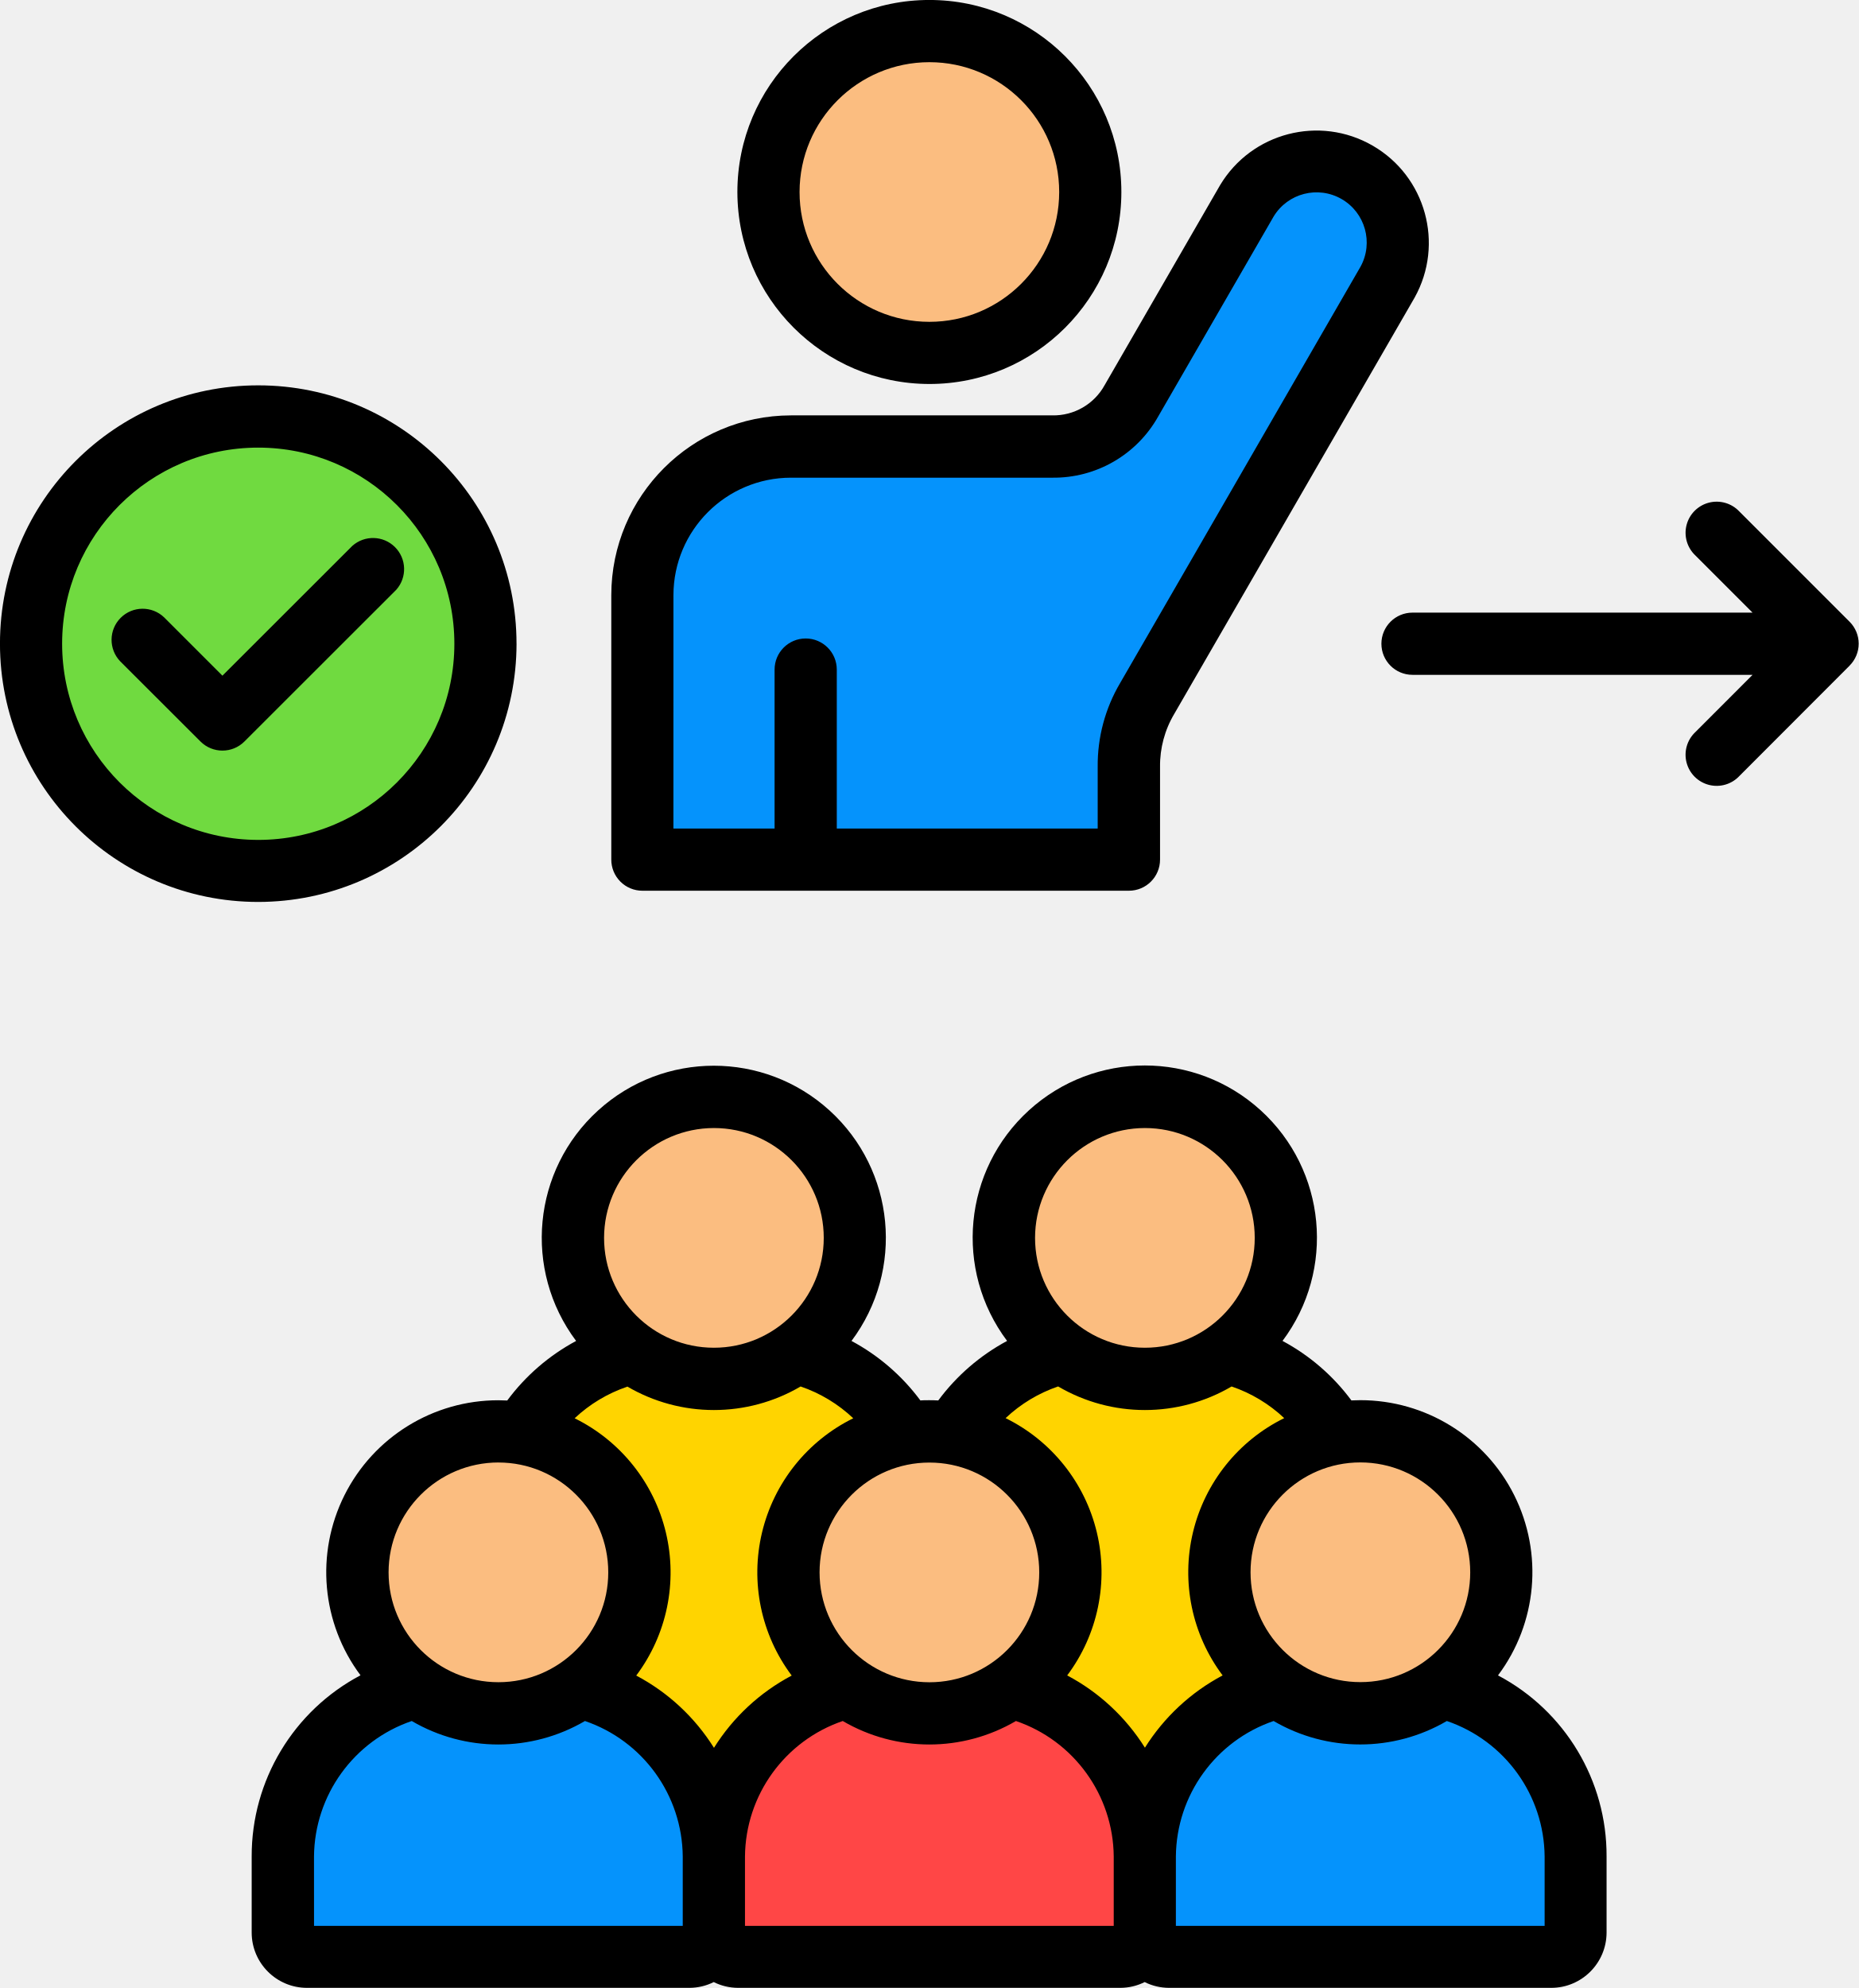
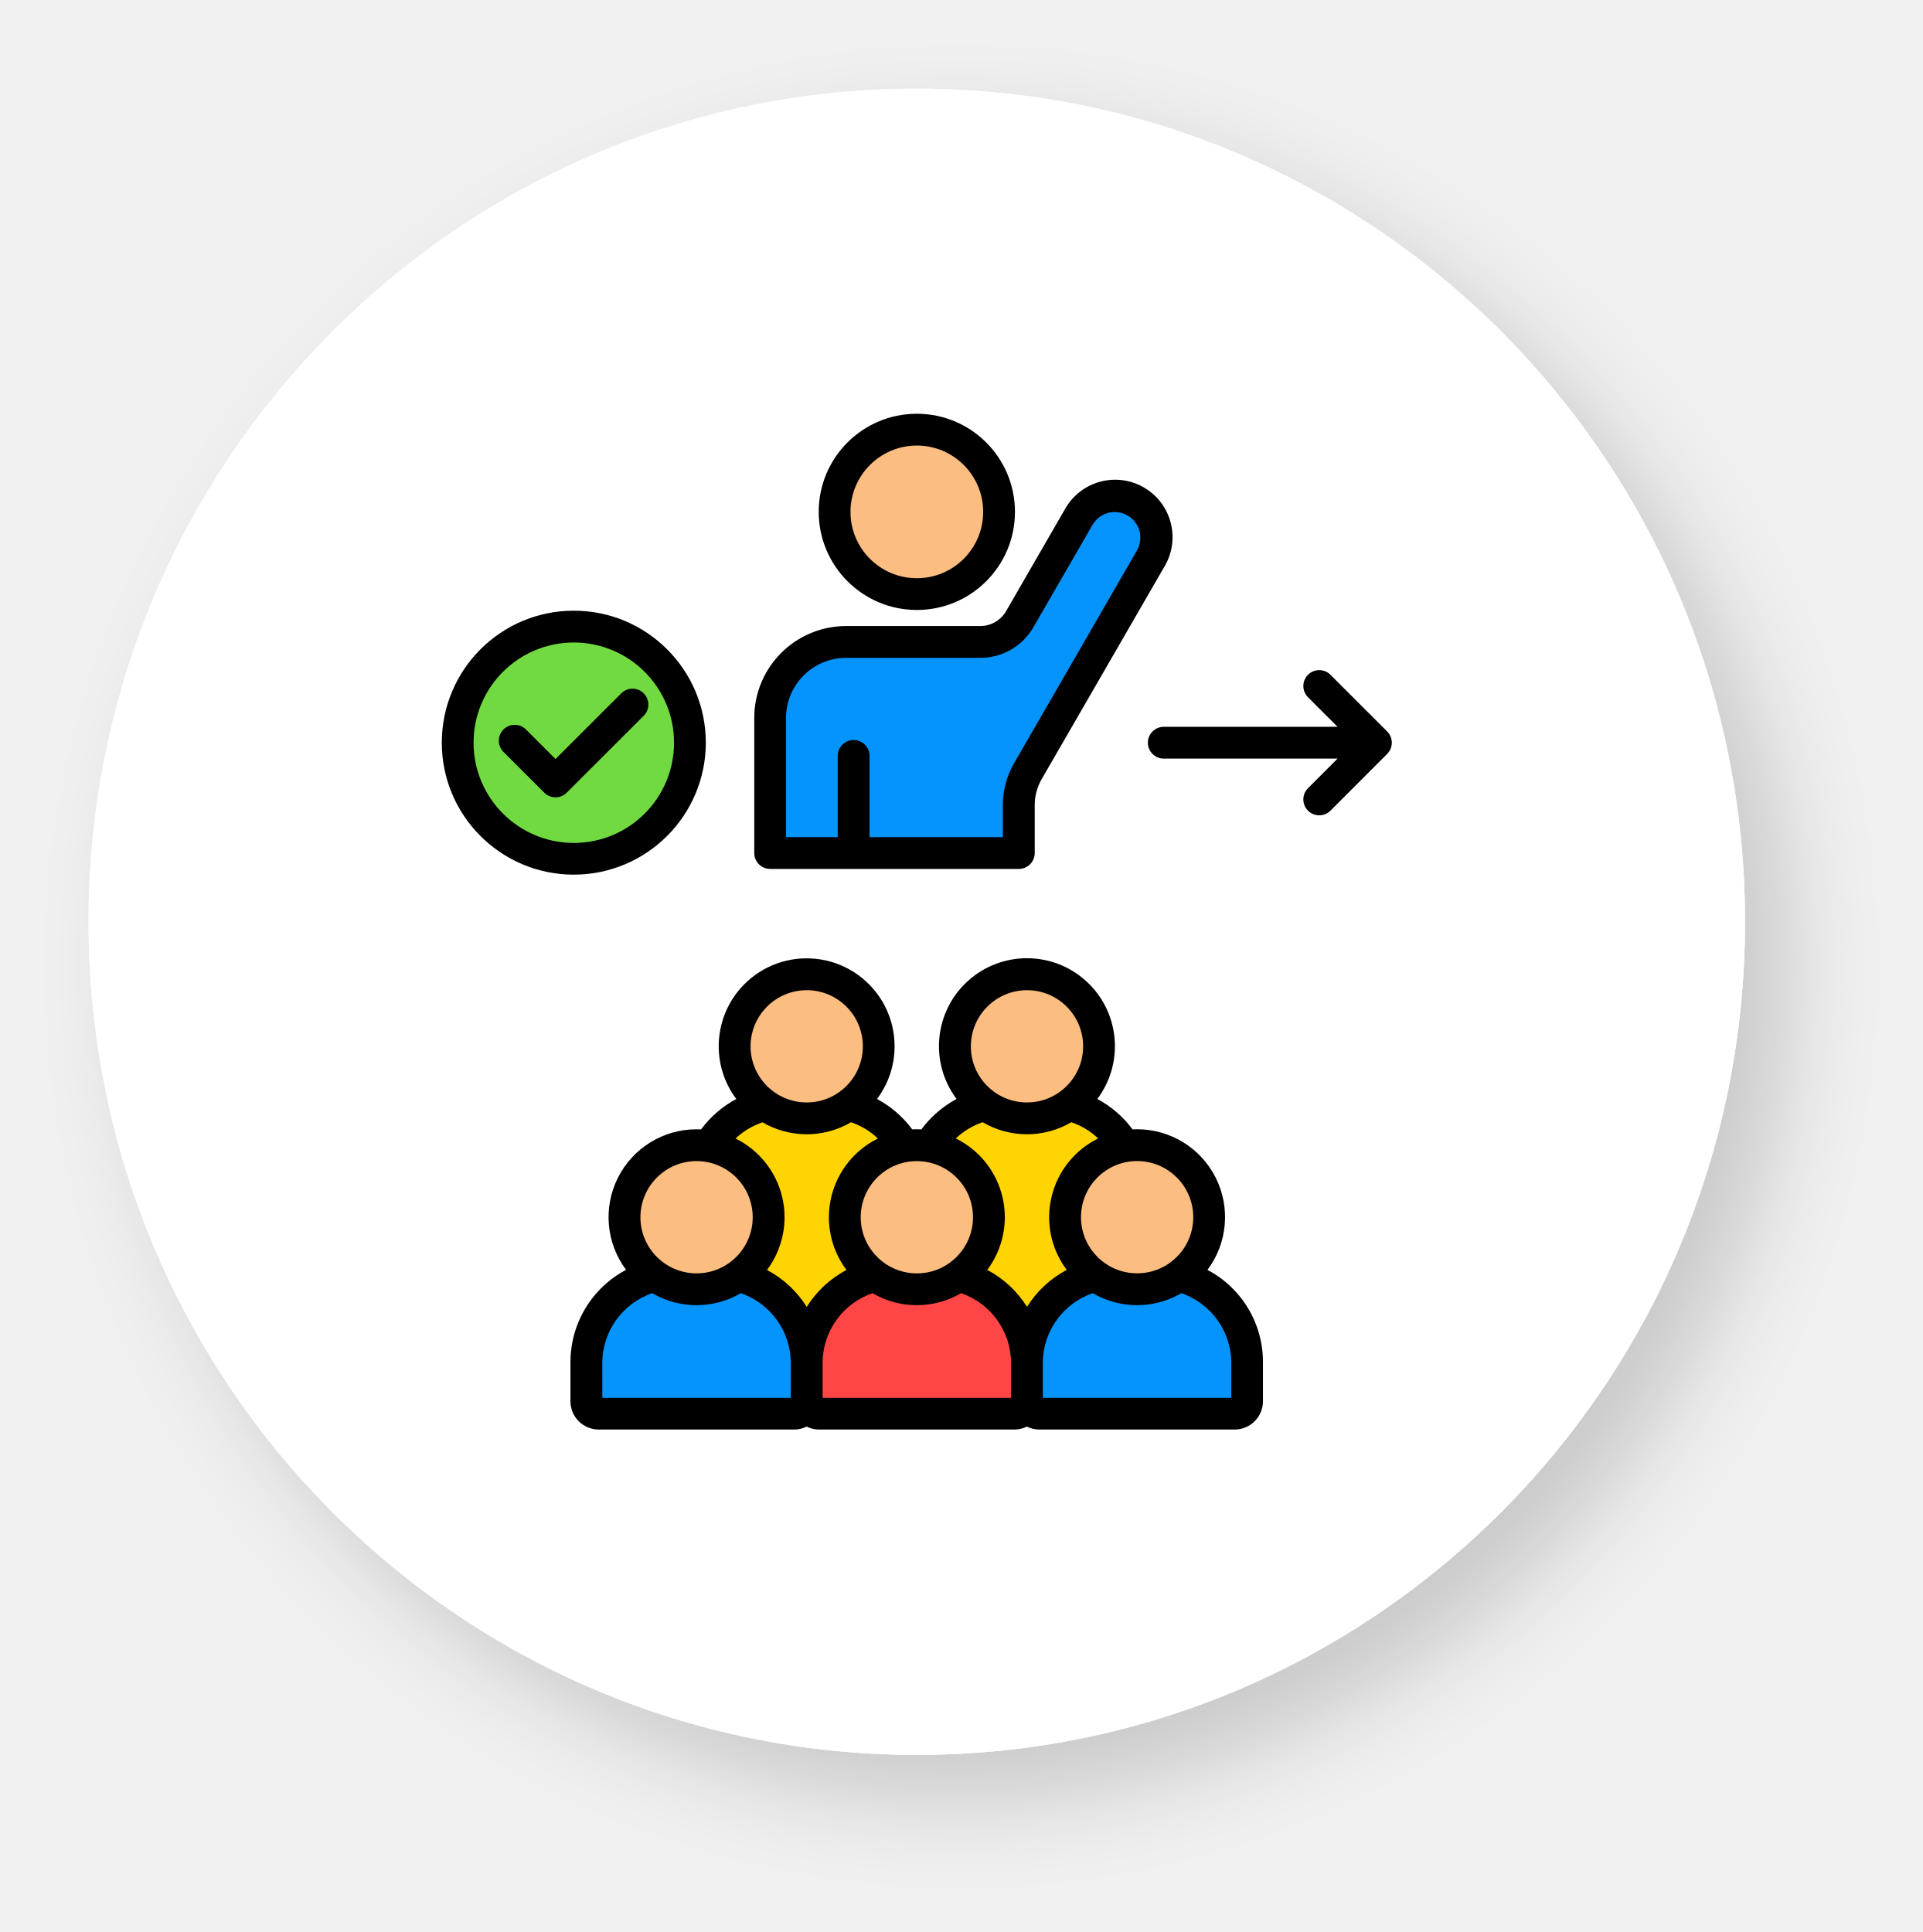
- <svg xmlns="http://www.w3.org/2000/svg" width="64.302" height="68.769" viewBox="0 0 64.302 68.769">
-   <g fill-rule="evenodd" transform="translate(.537 1.048)">
-     <path fill="#0593fc" d="m38.068 12.845 3.994-6.918a2.812 2.812 0 1 1 4.869 2.814c-3.175 5.5-5.14 8.9-8.311 14.4a4.5 4.5 0 0 0-.635 2.372v3.206H21.148v-9.15a5.15 5.15 0 0 1 5.14-5.14h9.035a3.1 3.1 0 0 0 2.745-1.584" />
-     <path fill="#fbbd80" d="M31.067 11.132a5.566 5.566 0 1 0-5.566-5.566 5.576 5.576 0 0 0 5.566 5.566" />
-     <path fill="#ffd400" d="M22.185 45.61h2.874a6.033 6.033 0 0 1 6.016 6.016v10.957a.843.843 0 0 1-.838.841H17.006a.844.844 0 0 1-.841-.841V51.626a6.036 6.036 0 0 1 6.02-6.016m14.908 0h2.874a6.033 6.033 0 0 1 6.016 6.016v10.957a.843.843 0 0 1-.838.841H31.916a.844.844 0 0 1-.841-.841V51.626a6.034 6.034 0 0 1 6.018-6.016" />
-     <path fill="#fbbd80" d="M23.62 46.677a4.877 4.877 0 1 0-4.877-4.877 4.89 4.89 0 0 0 4.877 4.877" />
-     <path fill="#0593fc" d="M17.604 57.179H14.73a6.037 6.037 0 0 0-6.016 6.02v2.635a.84.84 0 0 0 .838.838h13.23a.84.84 0 0 0 .838-.838v-2.635a6.037 6.037 0 0 0-6.016-6.02" />
-     <path fill="#ff4646" d="M29.639 57.179h2.874a6.037 6.037 0 0 1 6.016 6.02v2.635a.84.84 0 0 1-.838.838H24.462a.843.843 0 0 1-.841-.838v-2.635a6.04 6.04 0 0 1 6.018-6.02" />
-     <path fill="#0593fc" d="M47.422 57.179h-2.874a6.04 6.04 0 0 0-6.02 6.02v2.635a.843.843 0 0 0 .841.838h13.229a.84.84 0 0 0 .838-.838v-2.635a6.036 6.036 0 0 0-6.014-6.02" />
-     <path fill="#70da40" d="M7.858 29.106A7.858 7.858 0 1 0 0 21.248a7.873 7.873 0 0 0 7.858 7.858" />
-     <path fill="#fbbd80" d="M16.166 58.25a4.877 4.877 0 1 0-4.877-4.877 4.89 4.89 0 0 0 4.877 4.877m14.908 0a4.877 4.877 0 1 0-4.877-4.877 4.89 4.89 0 0 0 4.877 4.877m14.91 0a4.877 4.877 0 1 0-4.877-4.877 4.884 4.884 0 0 0 4.877 4.877m-7.456-11.573a4.877 4.877 0 1 0-4.877-4.877 4.884 4.884 0 0 0 4.877 4.877" />
+ <svg xmlns="http://www.w3.org/2000/svg" width="130.113" height="130.788" viewBox="0 0 130.113 130.788">
+   <defs>
+     <filter id="_52" x="0" y="0" width="130.113" height="130.788" filterUnits="userSpaceOnUse">
+       <feOffset dx="3" dy="3" input="SourceAlpha" />
+       <feGaussianBlur stdDeviation="3" result="blur" />
+       <feFlood flood-opacity="0.161" />
+       <feComposite operator="in" in2="blur" />
+       <feComposite in="SourceGraphic" />
+     </filter>
+   </defs>
+   <g id="Grupo_1194394" data-name="Grupo 1194394" transform="translate(-5701.324 6205.665)">
+     <g transform="matrix(1, 0, 0, 1, 5701.32, -6205.66)" filter="url(#_52)">
+       <g id="_52-2" data-name="52" transform="translate(6 6)" fill="#fff" stroke="#fff" stroke-width="3">
+         <ellipse cx="56.056" cy="56.394" rx="56.056" ry="56.394" stroke="none" />
+         <ellipse cx="56.056" cy="56.394" rx="54.556" ry="54.894" fill="none" />
+       </g>
+     </g>
+     <g id="normas" transform="translate(5731.229 -6177.655)">
+       <g id="Grupo_1194388" data-name="Grupo 1194388" transform="translate(0.537 1.048)">
+         <path id="Trazado_1100977" data-name="Trazado 1100977" d="M195,49.806l3.994-6.918a2.812,2.812,0,1,1,4.869,2.814c-3.175,5.5-5.14,8.9-8.311,14.4a4.517,4.517,0,0,0-.635,2.372v3.206H178.08V56.53a5.148,5.148,0,0,1,5.14-5.14h9.035A3.1,3.1,0,0,0,195,49.806Z" transform="translate(-156.932 -36.961)" fill="#0593fc" fill-rule="evenodd" />
+         <path id="Trazado_1100978" data-name="Trazado 1100978" d="M216.056,18.932a5.566,5.566,0,1,0-5.566-5.566A5.576,5.576,0,0,0,216.056,18.932Z" transform="translate(-184.989 -7.8)" fill="#fbbd80" fill-rule="evenodd" />
+         <path id="Trazado_1100979" data-name="Trazado 1100979" d="M147,347.39h2.874a6.033,6.033,0,0,1,6.016,6.016v10.957a.843.843,0,0,1-.838.841H141.821a.844.844,0,0,1-.841-.841V353.406A6.036,6.036,0,0,1,147,347.39Z" transform="translate(-124.815 -301.78)" fill="#ffd400" fill-rule="evenodd" />
+         <path id="Trazado_1100980" data-name="Trazado 1100980" d="M258.008,347.39h2.874a6.033,6.033,0,0,1,6.016,6.016v10.957a.843.843,0,0,1-.838.841H252.831a.844.844,0,0,1-.841-.841V353.406a6.034,6.034,0,0,1,6.018-6.016Z" transform="translate(-220.915 -301.78)" fill="#ffd400" fill-rule="evenodd" />
+         <path id="Trazado_1100981" data-name="Trazado 1100981" d="M165.047,292.464a4.877,4.877,0,1,0-4.877-4.877A4.888,4.888,0,0,0,165.047,292.464Z" transform="translate(-141.427 -245.787)" fill="#fbbd80" fill-rule="evenodd" />
+         <path id="Trazado_1100982" data-name="Trazado 1100982" d="M94.39,433.53H91.516a6.037,6.037,0,0,0-6.016,6.02v2.635a.841.841,0,0,0,.838.838H99.568a.841.841,0,0,0,.838-.838V439.55A6.037,6.037,0,0,0,94.39,433.53Z" transform="translate(-76.786 -376.351)" fill="#0593fc" fill-rule="evenodd" />
+         <path id="Trazado_1100983" data-name="Trazado 1100983" d="M202.508,433.53h2.874a6.037,6.037,0,0,1,6.016,6.02v2.635a.841.841,0,0,1-.838.838H197.331a.843.843,0,0,1-.841-.838V439.55A6.038,6.038,0,0,1,202.508,433.53Z" transform="translate(-172.869 -376.351)" fill="#ff4646" fill-rule="evenodd" />
+         <path id="Trazado_1100984" data-name="Trazado 1100984" d="M316.374,433.53H313.5a6.04,6.04,0,0,0-6.02,6.02v2.635a.843.843,0,0,0,.841.838H321.55a.841.841,0,0,0,.838-.838V439.55A6.036,6.036,0,0,0,316.374,433.53Z" transform="translate(-268.952 -376.351)" fill="#0593fc" fill-rule="evenodd" />
+         <path id="Trazado_1100985" data-name="Trazado 1100985" d="M28.478,123.207a7.858,7.858,0,1,0-7.858-7.858A7.873,7.873,0,0,0,28.478,123.207Z" transform="translate(-20.62 -94.101)" fill="#70da40" fill-rule="evenodd" />
+         <path id="Trazado_1100986" data-name="Trazado 1100986" d="M109.547,378.634a4.877,4.877,0,1,0-4.877-4.877A4.888,4.888,0,0,0,109.547,378.634Z" transform="translate(-93.381 -320.384)" fill="#fbbd80" fill-rule="evenodd" />
+         <path id="Trazado_1100987" data-name="Trazado 1100987" d="M220.547,378.634a4.877,4.877,0,1,0-4.877-4.877A4.888,4.888,0,0,0,220.547,378.634Z" transform="translate(-189.473 -320.384)" fill="#fbbd80" fill-rule="evenodd" />
+         <path id="Trazado_1100988" data-name="Trazado 1100988" d="M331.557,378.634a4.877,4.877,0,1,0-4.877-4.877A4.884,4.884,0,0,0,331.557,378.634Z" transform="translate(-285.573 -320.384)" fill="#fbbd80" fill-rule="evenodd" />
+         <path id="Trazado_1100989" data-name="Trazado 1100989" d="M276.047,292.464a4.877,4.877,0,1,0-4.877-4.877A4.884,4.884,0,0,0,276.047,292.464Z" transform="translate(-237.519 -245.787)" fill="#fbbd80" fill-rule="evenodd" />
+       </g>
+       <path id="Trazado_1100990" data-name="Trazado 1100990" d="M38.844,30.812H55.676a1.076,1.076,0,0,0,1.076-1.076v-3.21a3.486,3.486,0,0,1,.492-1.831l2.6-4.5c1.866-3.231,3.492-6.052,5.715-9.9a3.886,3.886,0,0,0-6.732-3.886l-3.994,6.918a2.018,2.018,0,0,1-1.806,1.042H43.984a6.223,6.223,0,0,0-6.216,6.216v9.149A1.075,1.075,0,0,0,38.844,30.812Zm1.074-10.224a4.068,4.068,0,0,1,4.064-4.064H53.02a4.144,4.144,0,0,0,3.668-2.117,0,0,0,0,1,0,0l3.994-6.918a1.736,1.736,0,0,1,3.007,1.734c-2.221,3.848-3.849,6.667-5.715,9.9l-2.6,4.5a5.6,5.6,0,0,0-.779,2.905v2.134H45.569v-5.5a1.076,1.076,0,1,0-2.152,0v5.5h-3.5Zm8.854-7.305a6.642,6.642,0,1,0-6.642-6.642A6.649,6.649,0,0,0,48.772,13.283Zm0-11.132a4.491,4.491,0,1,1-4.491,4.49,4.495,4.495,0,0,1,4.491-4.49Zm19.675,55.8a5.95,5.95,0,0,0-4.765-9.516q-.155,0-.31.008a7.188,7.188,0,0,0-2.383-2.058,5.955,5.955,0,1,0-9.528,0,7.2,7.2,0,0,0-2.381,2.059c-.1-.005-.205-.008-.309-.008s-.207,0-.31.008a7.188,7.188,0,0,0-2.383-2.058,5.952,5.952,0,1,0-9.527,0,7.169,7.169,0,0,0-2.383,2.06c-.1-.005-.205-.008-.309-.008a5.95,5.95,0,0,0-4.767,9.514,7.068,7.068,0,0,0-3.765,6.264v2.635a1.915,1.915,0,0,0,1.913,1.913H40.471a1.9,1.9,0,0,0,.841-.2,1.891,1.891,0,0,0,.838.2H55.379a1.9,1.9,0,0,0,.841-.2,1.891,1.891,0,0,0,.838.2H70.287A1.917,1.917,0,0,0,72.2,66.856V64.221a7.046,7.046,0,0,0-3.757-6.266Zm-.964-3.563a3.8,3.8,0,1,1-3.8-3.8A3.805,3.805,0,0,1,67.483,54.392ZM56.228,39.021a3.8,3.8,0,1,1-3.8,3.8A3.805,3.805,0,0,1,56.228,39.021Zm-3,8.94a5.933,5.933,0,0,0,6,0,4.987,4.987,0,0,1,1.82,1.095,5.944,5.944,0,0,0-2.131,8.9,7.075,7.075,0,0,0-2.688,2.5,7.08,7.08,0,0,0-2.689-2.5,5.946,5.946,0,0,0-2.131-8.9A5.022,5.022,0,0,1,53.226,47.96Zm-8.255,6.432a3.8,3.8,0,1,1,3.8,3.8,3.805,3.805,0,0,1-3.8-3.8ZM41.318,39.021a3.8,3.8,0,1,1-3.8,3.8A3.805,3.805,0,0,1,41.318,39.021Zm-3,8.94a5.93,5.93,0,0,0,6,0,5.007,5.007,0,0,1,1.821,1.1,5.944,5.944,0,0,0-2.13,8.9,7.069,7.069,0,0,0-2.689,2.5,7.069,7.069,0,0,0-2.689-2.5,5.946,5.946,0,0,0-2.131-8.9,5,5,0,0,1,1.821-1.093Zm-4.455,2.63a3.8,3.8,0,1,1-3.8,3.8A3.805,3.805,0,0,1,33.864,50.59Zm-6.38,13.628a5,5,0,0,1,3.382-4.686,5.929,5.929,0,0,0,5.992,0,5,5,0,0,1,3.383,4.686v2.4H27.484Zm14.91,0a5,5,0,0,1,3.382-4.686,5.933,5.933,0,0,0,5.992,0,5,5,0,0,1,3.383,4.686v2.4H42.393v-2.4Zm27.666,2.4H57.3v-2.4a5,5,0,0,1,3.381-4.686,5.935,5.935,0,0,0,5.993,0,5,5,0,0,1,3.383,4.686v2.395ZM80.607,23.027l-3.814,3.818a1.076,1.076,0,1,1-1.523-1.519l1.981-1.982H65.486a1.076,1.076,0,0,1,0-2.152H77.25l-1.978-1.978a1.076,1.076,0,1,1,1.52-1.522l3.814,3.814a1.073,1.073,0,0,1,0,1.52Zm-46.118-.76A8.935,8.935,0,1,0,25.553,31.2,8.946,8.946,0,0,0,34.49,22.267Zm-15.72,0a6.785,6.785,0,1,1,6.783,6.787,6.79,6.79,0,0,1-6.783-6.787ZM30.33,20.4l-5.254,5.25a1.075,1.075,0,0,1-1.52,0L20.78,22.878a1.075,1.075,0,0,1,1.52-1.52l2.015,2.015,4.494-4.49A1.076,1.076,0,0,1,30.33,20.4Z" transform="translate(-16.62 0)" />
+     </g>
  </g>
-   <path d="M22.224 30.812h16.832a1.076 1.076 0 0 0 1.076-1.076v-3.21a3.5 3.5 0 0 1 .492-1.831l2.6-4.5c1.866-3.231 3.492-6.052 5.715-9.9a3.887 3.887 0 0 0-6.732-3.886l-3.994 6.918a2.02 2.02 0 0 1-1.806 1.042h-9.043a6.223 6.223 0 0 0-6.216 6.216v9.149a1.075 1.075 0 0 0 1.076 1.078m1.074-10.224a4.07 4.07 0 0 1 4.064-4.064H36.4a4.14 4.14 0 0 0 3.668-2.117l3.994-6.918a1.736 1.736 0 0 1 3.007 1.734l-5.715 9.9-2.6 4.5a5.6 5.6 0 0 0-.779 2.905v2.134h-9.026v-5.5a1.076 1.076 0 1 0-2.152 0v5.5h-3.5Zm8.854-7.305a6.642 6.642 0 1 0-6.642-6.642 6.65 6.65 0 0 0 6.642 6.642m0-11.132a4.491 4.491 0 1 1-4.491 4.49 4.495 4.495 0 0 1 4.491-4.49m19.675 55.8a5.95 5.95 0 0 0-4.765-9.516q-.155 0-.31.008a7.2 7.2 0 0 0-2.383-2.058 5.955 5.955 0 1 0-9.528 0 7.2 7.2 0 0 0-2.381 2.059q-.151-.008-.309-.008c-.158 0-.207 0-.31.008a7.2 7.2 0 0 0-2.383-2.058 5.952 5.952 0 1 0-9.527 0 7.2 7.2 0 0 0-2.383 2.06 6 6 0 0 0-.309-.008 5.95 5.95 0 0 0-4.767 9.514 7.07 7.07 0 0 0-3.765 6.264v2.635a1.915 1.915 0 0 0 1.913 1.913h13.231a1.9 1.9 0 0 0 .841-.2 1.9 1.9 0 0 0 .838.2h13.229a1.9 1.9 0 0 0 .841-.2 1.9 1.9 0 0 0 .838.2h13.229a1.917 1.917 0 0 0 1.913-1.908v-2.635a7.05 7.05 0 0 0-3.757-6.266Zm-.964-3.563a3.8 3.8 0 1 1-3.8-3.8 3.805 3.805 0 0 1 3.8 3.804ZM39.608 39.021a3.8 3.8 0 1 1-3.8 3.8 3.805 3.805 0 0 1 3.8-3.8m-3 8.94a5.93 5.93 0 0 0 6 0 5 5 0 0 1 1.82 1.095 5.944 5.944 0 0 0-2.131 8.9 7.1 7.1 0 0 0-2.688 2.5 7.1 7.1 0 0 0-2.689-2.5 5.946 5.946 0 0 0-2.131-8.9 5 5 0 0 1 1.817-1.096Zm-8.255 6.432a3.8 3.8 0 1 1 3.8 3.8 3.805 3.805 0 0 1-3.8-3.8m-3.655-15.372a3.8 3.8 0 1 1-3.8 3.8 3.805 3.805 0 0 1 3.8-3.8m-3 8.94a5.93 5.93 0 0 0 6 0 5 5 0 0 1 1.821 1.1 5.944 5.944 0 0 0-2.13 8.9 7.07 7.07 0 0 0-2.689 2.5 7.07 7.07 0 0 0-2.689-2.5 5.946 5.946 0 0 0-2.131-8.9 5 5 0 0 1 1.821-1.093Zm-4.455 2.63a3.8 3.8 0 1 1-3.8 3.8 3.805 3.805 0 0 1 3.801-3.801Zm-6.38 13.628a5 5 0 0 1 3.382-4.686 5.93 5.93 0 0 0 5.992 0 5 5 0 0 1 3.383 4.686v2.4H10.864Zm14.91 0a5 5 0 0 1 3.382-4.686 5.93 5.93 0 0 0 5.992 0 5 5 0 0 1 3.383 4.686v2.4H25.773zm27.666 2.4H40.68v-2.4a5 5 0 0 1 3.381-4.686 5.94 5.94 0 0 0 5.993 0 5 5 0 0 1 3.383 4.686v2.395Zm10.548-43.592-3.814 3.818a1.076 1.076 0 1 1-1.523-1.519l1.981-1.982H48.866a1.076 1.076 0 0 1 0-2.152H60.63l-1.978-1.978a1.076 1.076 0 1 1 1.52-1.522l3.814 3.814a1.073 1.073 0 0 1 0 1.52Zm-46.118-.76A8.935 8.935 0 1 0 8.933 31.2a8.946 8.946 0 0 0 8.937-8.933Zm-15.72 0a6.785 6.785 0 1 1 6.783 6.787 6.79 6.79 0 0 1-6.783-6.787M13.71 20.4l-5.254 5.25a1.075 1.075 0 0 1-1.52 0L4.16 22.878a1.075 1.075 0 0 1 1.52-1.52l2.015 2.015 4.494-4.49A1.076 1.076 0 0 1 13.71 20.4" />
</svg>
